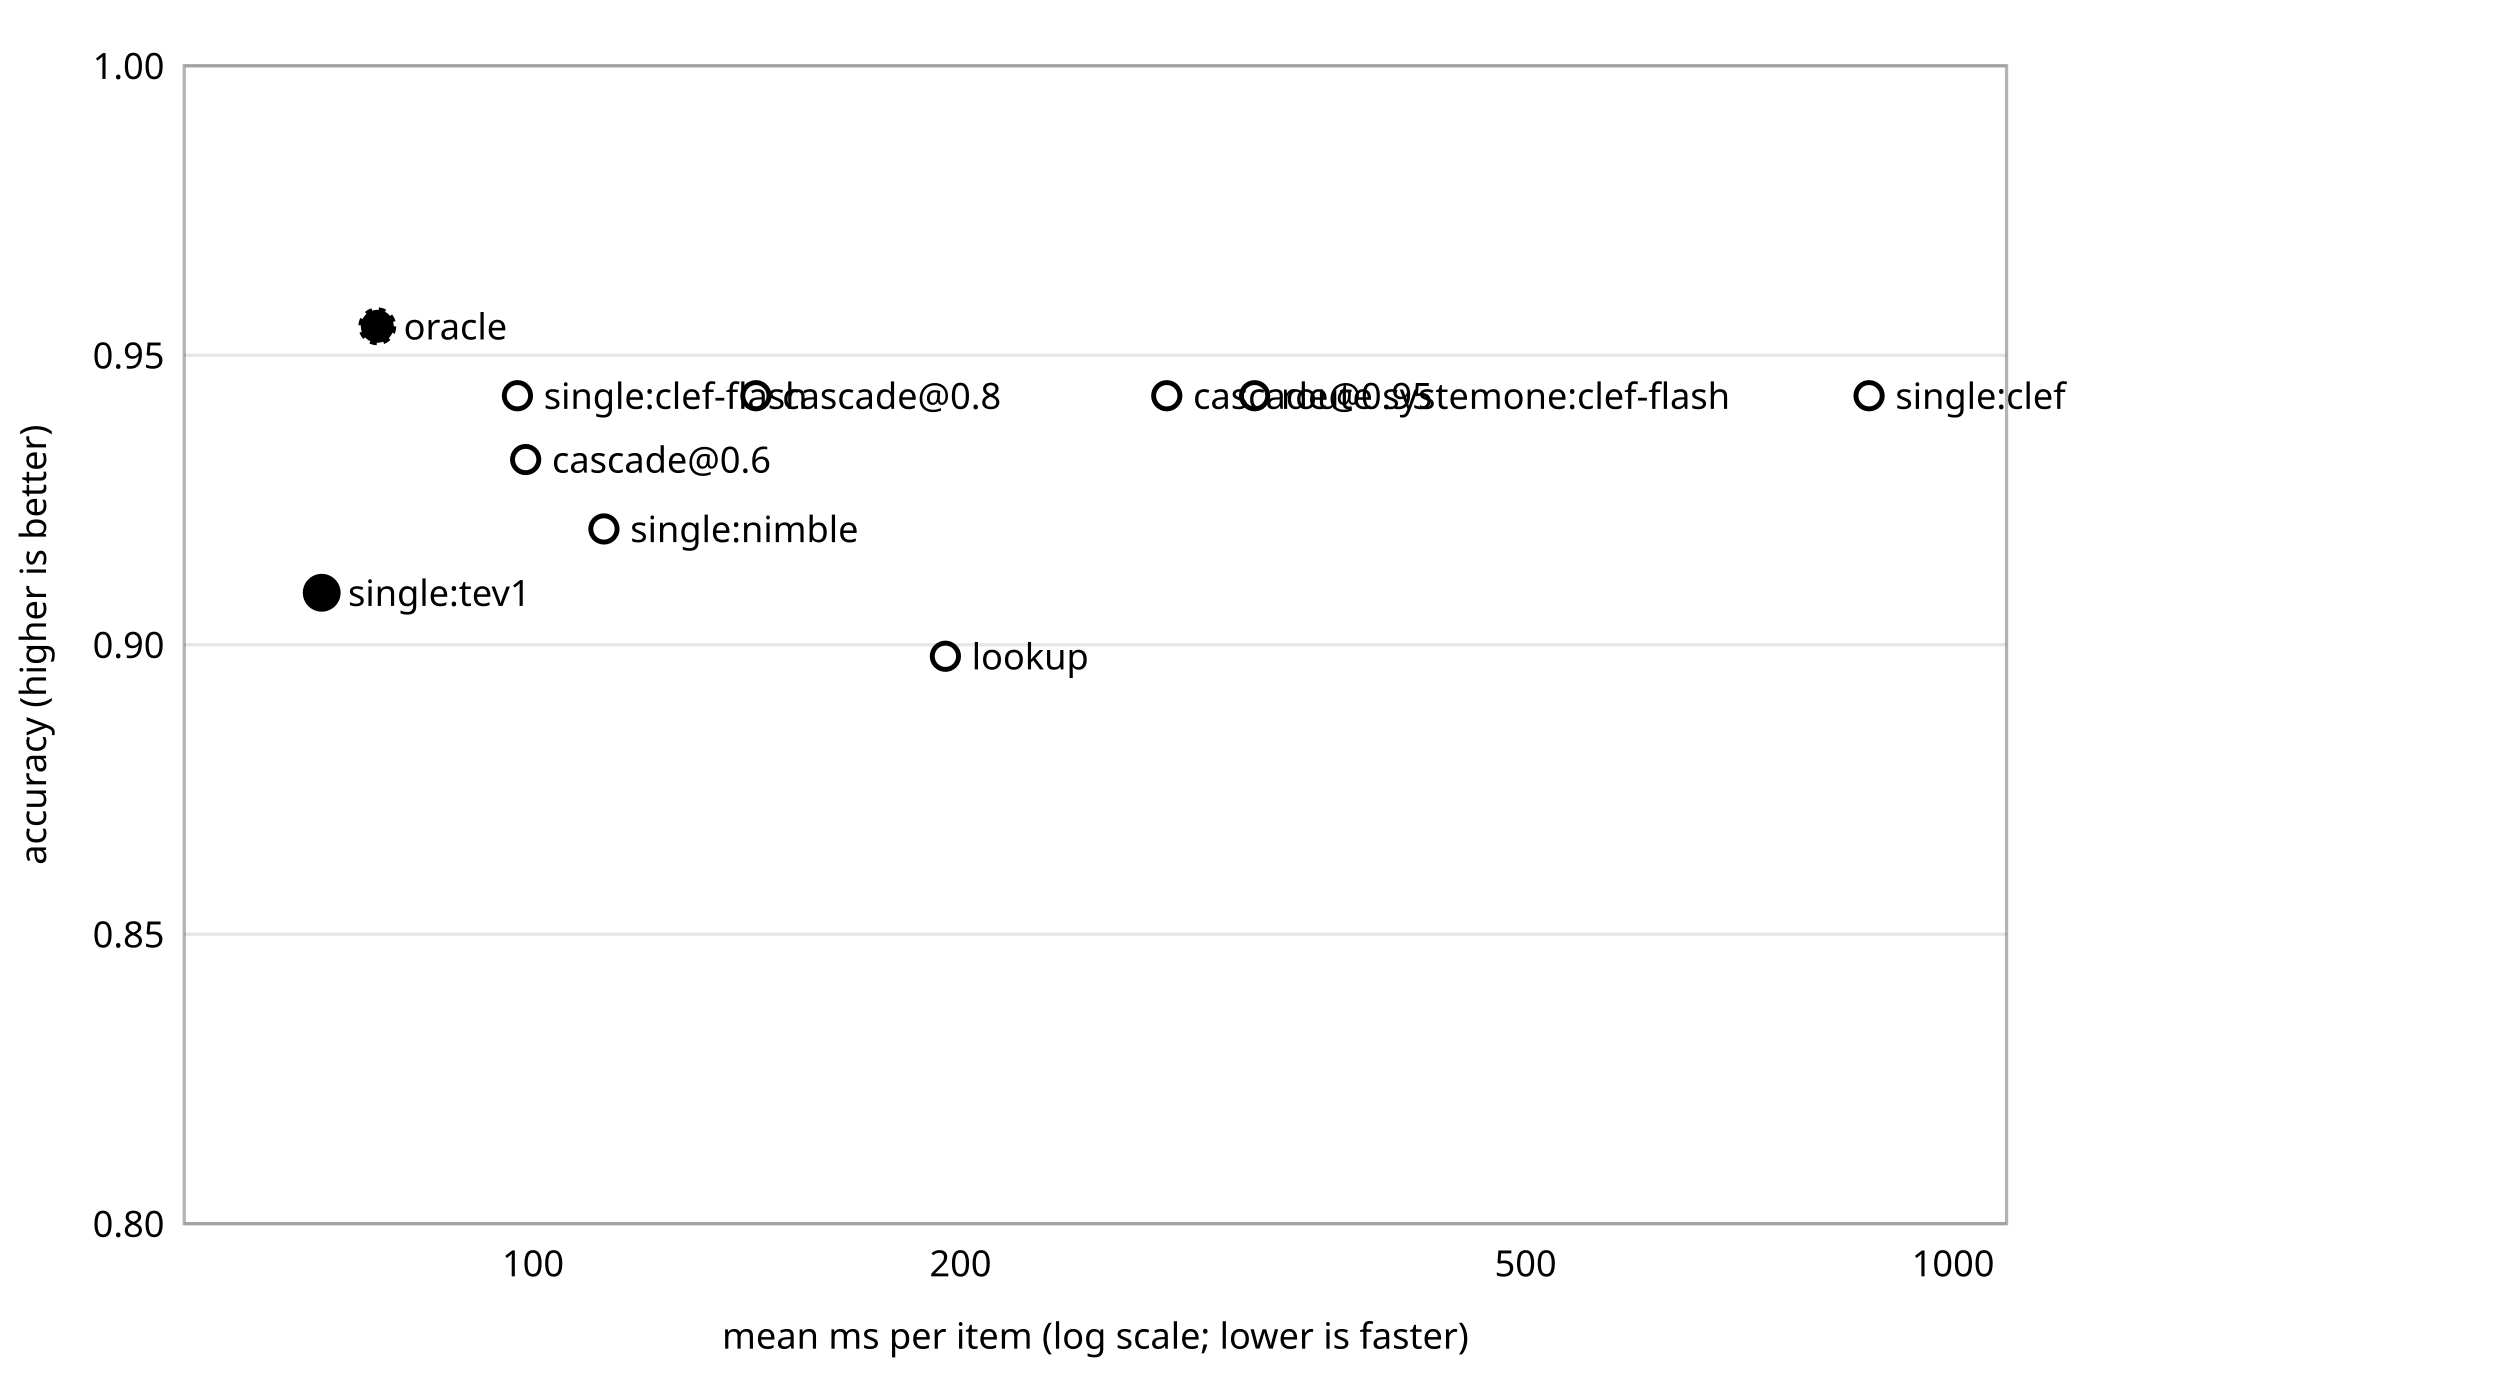
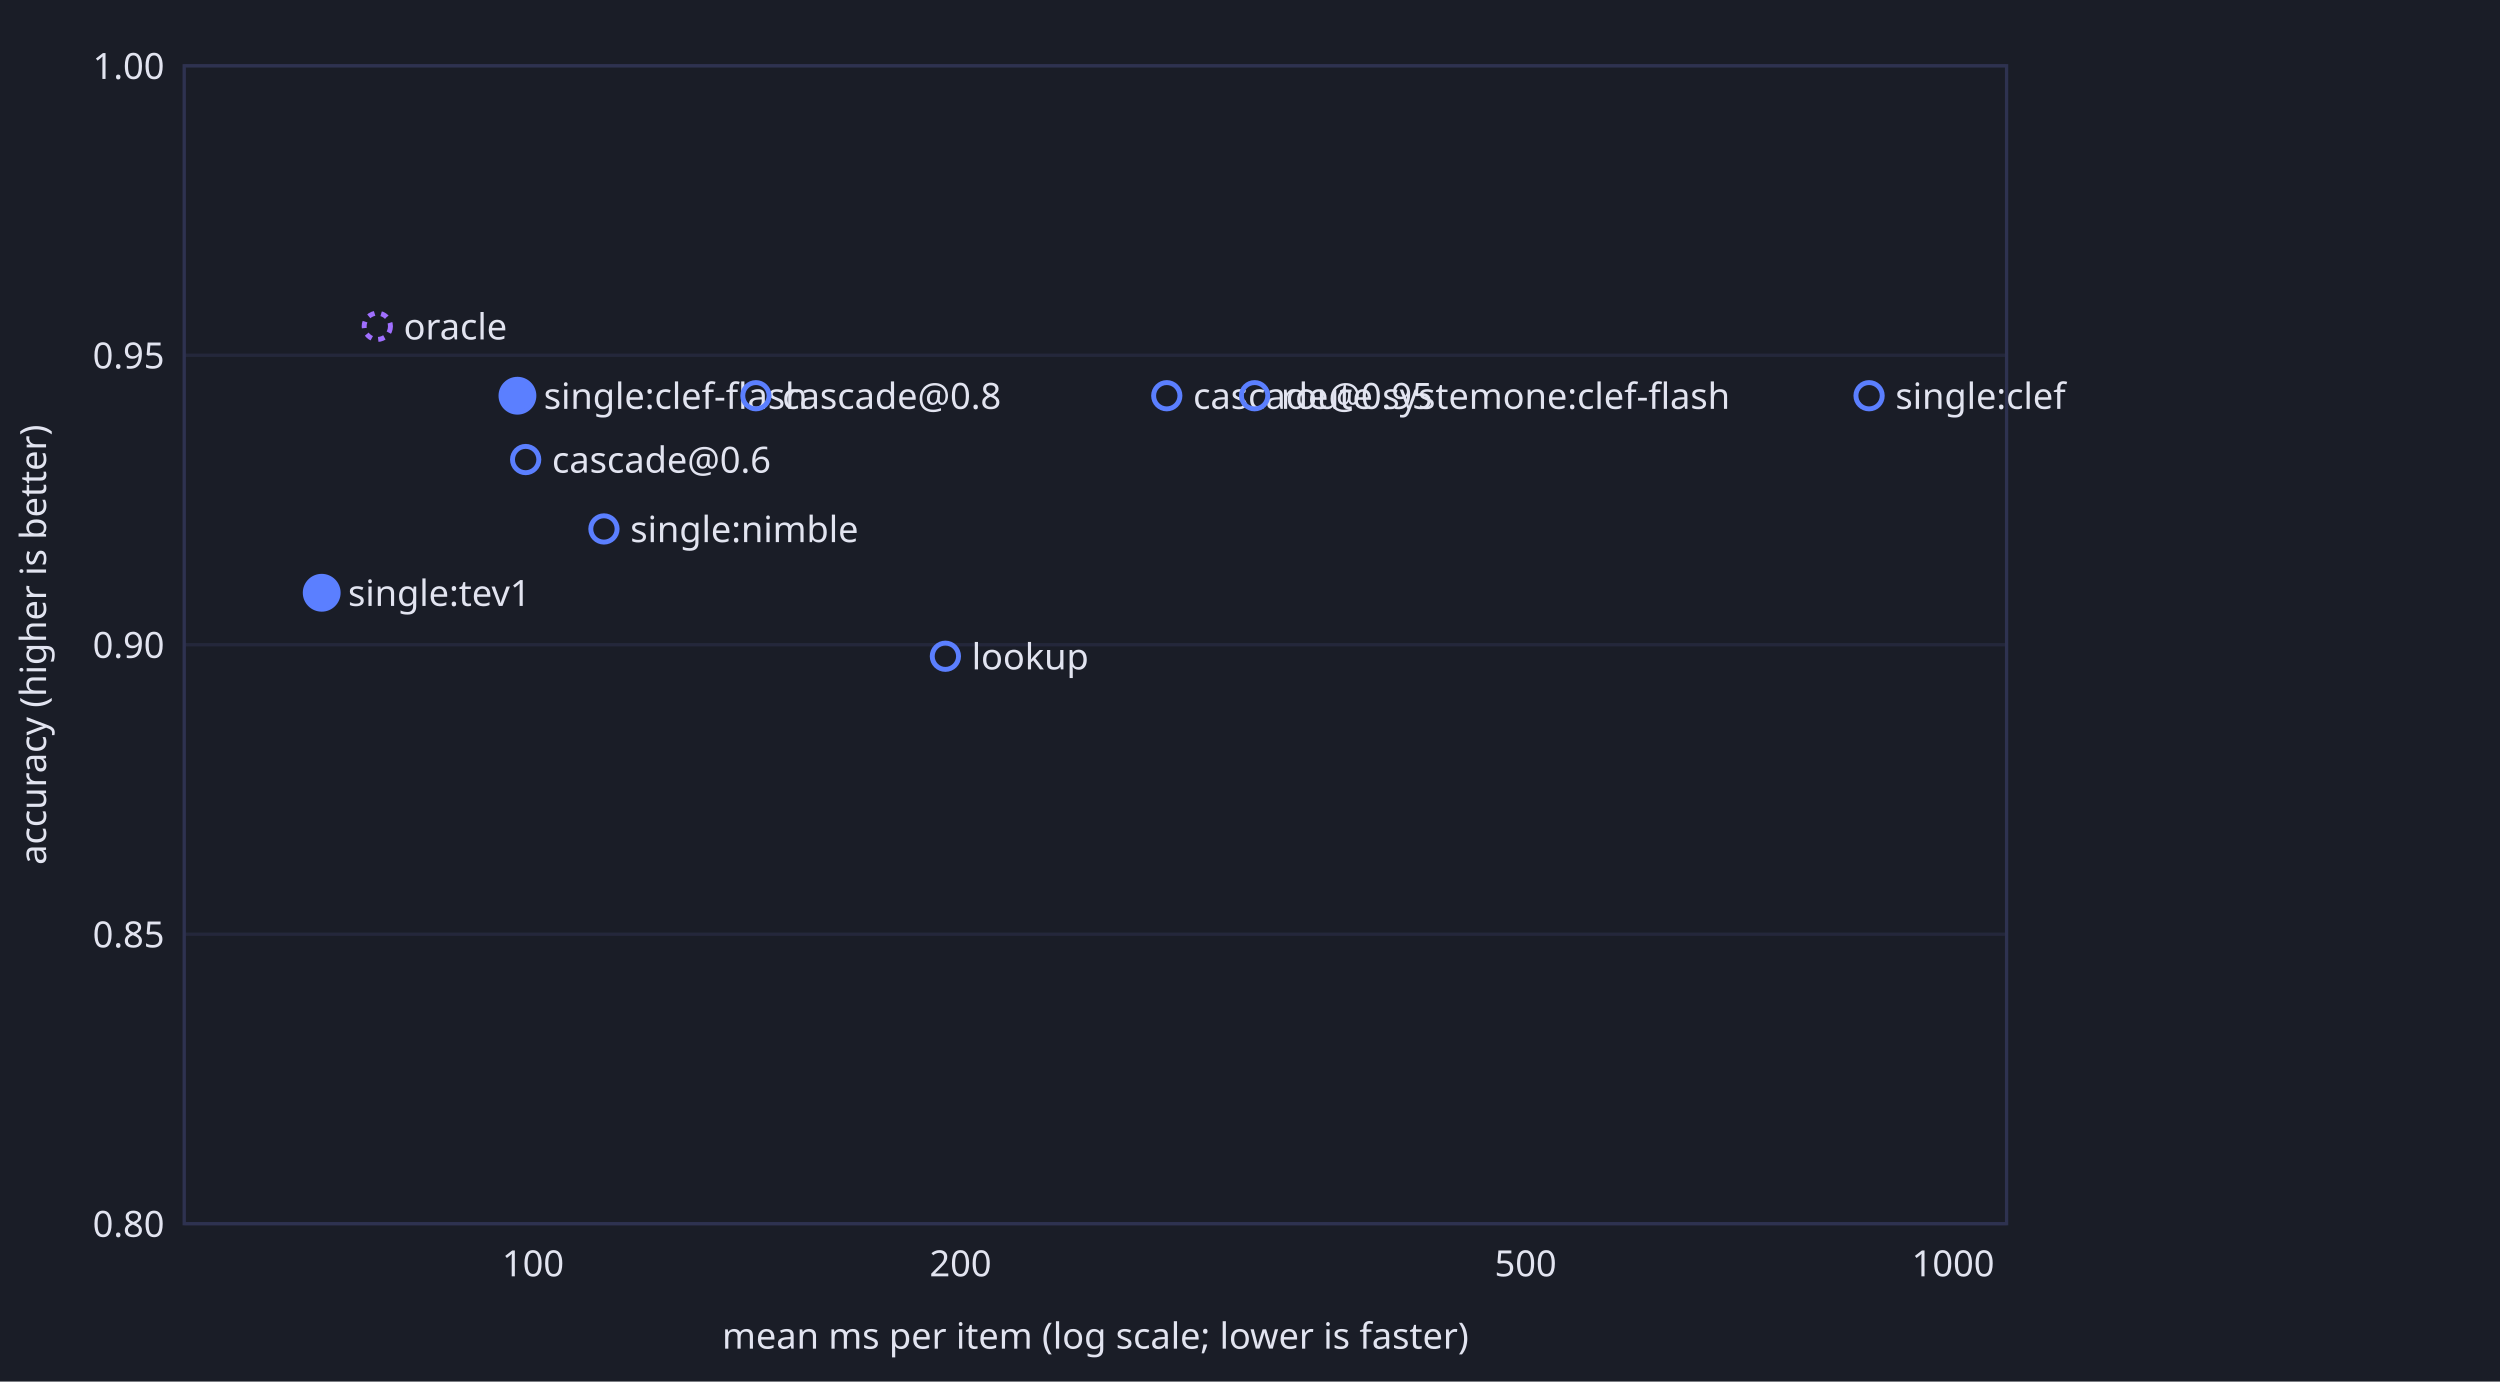
- <svg xmlns="http://www.w3.org/2000/svg" viewBox="0 0 760 420" font-family="sans-serif" font-size="11" fill="currentColor">
-   <rect x="56" y="20" width="554" height="352" fill="none" stroke="currentColor" stroke-opacity="0.3" />
+ <svg xmlns="http://www.w3.org/2000/svg" viewBox="0 0 760 420" font-family="sans-serif" font-size="11" fill="currentColor" style="color:var(--text,#e2e4f0)">
+   <rect width="760" height="420" style="fill:var(--surface,#1a1d27)" />
+   <rect x="56" y="20" width="554" height="352" fill="none" style="stroke:var(--border,#2e3250)" />
  <text x="333.0" y="410" text-anchor="middle">mean ms per item (log scale; lower is faster)</text>
  <text x="14" y="196.0" text-anchor="middle" transform="rotate(-90 14 196.0)">accuracy (higher is better)</text>
  <text x="50" y="376.0" text-anchor="end">0.80</text>
-   <line x1="56" x2="610" y1="372.0" y2="372.0" stroke="currentColor" stroke-opacity="0.1" />
+   <line x1="56" x2="610" y1="372.0" y2="372.0" style="stroke:var(--border,#2e3250);stroke-opacity:0.5" />
  <text x="50" y="288" text-anchor="end">0.85</text>
-   <line x1="56" x2="610" y1="284" y2="284" stroke="currentColor" stroke-opacity="0.1" />
+   <line x1="56" x2="610" y1="284" y2="284" style="stroke:var(--border,#2e3250);stroke-opacity:0.5" />
  <text x="50" y="200.0" text-anchor="end">0.90</text>
-   <line x1="56" x2="610" y1="196.0" y2="196.0" stroke="currentColor" stroke-opacity="0.1" />
+   <line x1="56" x2="610" y1="196.0" y2="196.0" style="stroke:var(--border,#2e3250);stroke-opacity:0.5" />
  <text x="50" y="112" text-anchor="end">0.95</text>
-   <line x1="56" x2="610" y1="108" y2="108" stroke="currentColor" stroke-opacity="0.1" />
+   <line x1="56" x2="610" y1="108" y2="108" style="stroke:var(--border,#2e3250);stroke-opacity:0.5" />
  <text x="50" y="24.0" text-anchor="end">1.00</text>
-   <line x1="56" x2="610" y1="20.0" y2="20.0" stroke="currentColor" stroke-opacity="0.1" />
+   <line x1="56" x2="610" y1="20.0" y2="20.0" style="stroke:var(--border,#2e3250);stroke-opacity:0.5" />
  <text x="162.045" y="388" text-anchor="middle">100</text>
  <text x="291.997" y="388" text-anchor="middle">200</text>
  <text x="463.784" y="388" text-anchor="middle">500</text>
  <text x="593.736" y="388" text-anchor="middle">1000</text>
-   <circle cx="97.8" cy="180.2" r="5" fill="currentColor" stroke="currentColor" stroke-width="1.5" />
+   <circle cx="97.8" cy="180.2" r="5" style="fill:var(--accent,#5b7fff);stroke:var(--accent,#5b7fff)" stroke-width="1.5" />
  <text x="105.8" y="184.2">single:tev1</text>
-   <circle cx="157.3" cy="120.3" r="4" fill="none" stroke="currentColor" stroke-width="1.5" />
+   <circle cx="157.3" cy="120.3" r="5" style="fill:var(--accent,#5b7fff);stroke:var(--accent,#5b7fff)" stroke-width="1.5" />
  <text x="165.3" y="124.3">single:clef-flash</text>
-   <circle cx="183.6" cy="160.8" r="4" fill="none" stroke="currentColor" stroke-width="1.5" />
+   <circle cx="183.6" cy="160.8" r="4" style="fill:none;stroke:var(--accent,#5b7fff)" stroke-width="1.5" />
  <text x="191.6" y="164.8">single:nimble</text>
-   <circle cx="568.2" cy="120.3" r="4" fill="none" stroke="currentColor" stroke-width="1.5" />
+   <circle cx="568.2" cy="120.3" r="4" style="fill:none;stroke:var(--accent,#5b7fff)" stroke-width="1.5" />
  <text x="576.2" y="124.3">single:clef</text>
-   <circle cx="287.4" cy="199.5" r="4" fill="none" stroke="currentColor" stroke-width="1.5" />
+   <circle cx="287.4" cy="199.5" r="4" style="fill:none;stroke:var(--accent,#5b7fff)" stroke-width="1.5" />
  <text x="295.4" y="203.5">lookup</text>
-   <circle cx="114.7" cy="99.2" r="5" fill="currentColor" stroke="currentColor" stroke-width="1.5" stroke-dasharray="2 2" />
+   <circle cx="114.7" cy="99.2" r="4" style="fill:none;stroke:var(--purple,#a06fff)" stroke-width="1.5" stroke-dasharray="2 2" />
  <text x="122.7" y="103.2">oracle</text>
-   <circle cx="159.8" cy="139.7" r="4" fill="none" stroke="currentColor" stroke-width="1.5" />
+   <circle cx="159.8" cy="139.7" r="4" style="fill:none;stroke:var(--accent,#5b7fff)" stroke-width="1.5" />
  <text x="167.8" y="143.7">cascade@0.6</text>
-   <circle cx="229.8" cy="120.3" r="4" fill="none" stroke="currentColor" stroke-width="1.5" />
+   <circle cx="229.8" cy="120.3" r="4" style="fill:none;stroke:var(--accent,#5b7fff)" stroke-width="1.5" />
  <text x="237.8" y="124.3">cascade@0.8</text>
-   <circle cx="354.7" cy="120.3" r="4" fill="none" stroke="currentColor" stroke-width="1.5" />
+   <circle cx="354.7" cy="120.3" r="4" style="fill:none;stroke:var(--accent,#5b7fff)" stroke-width="1.5" />
  <text x="362.7" y="124.3">cascade@0.95</text>
-   <circle cx="381.4" cy="120.3" r="4" fill="none" stroke="currentColor" stroke-width="1.5" />
+   <circle cx="381.4" cy="120.3" r="4" style="fill:none;stroke:var(--accent,#5b7fff)" stroke-width="1.5" />
  <text x="389.4" y="124.3">route systemone:clef-flash</text>
</svg>
